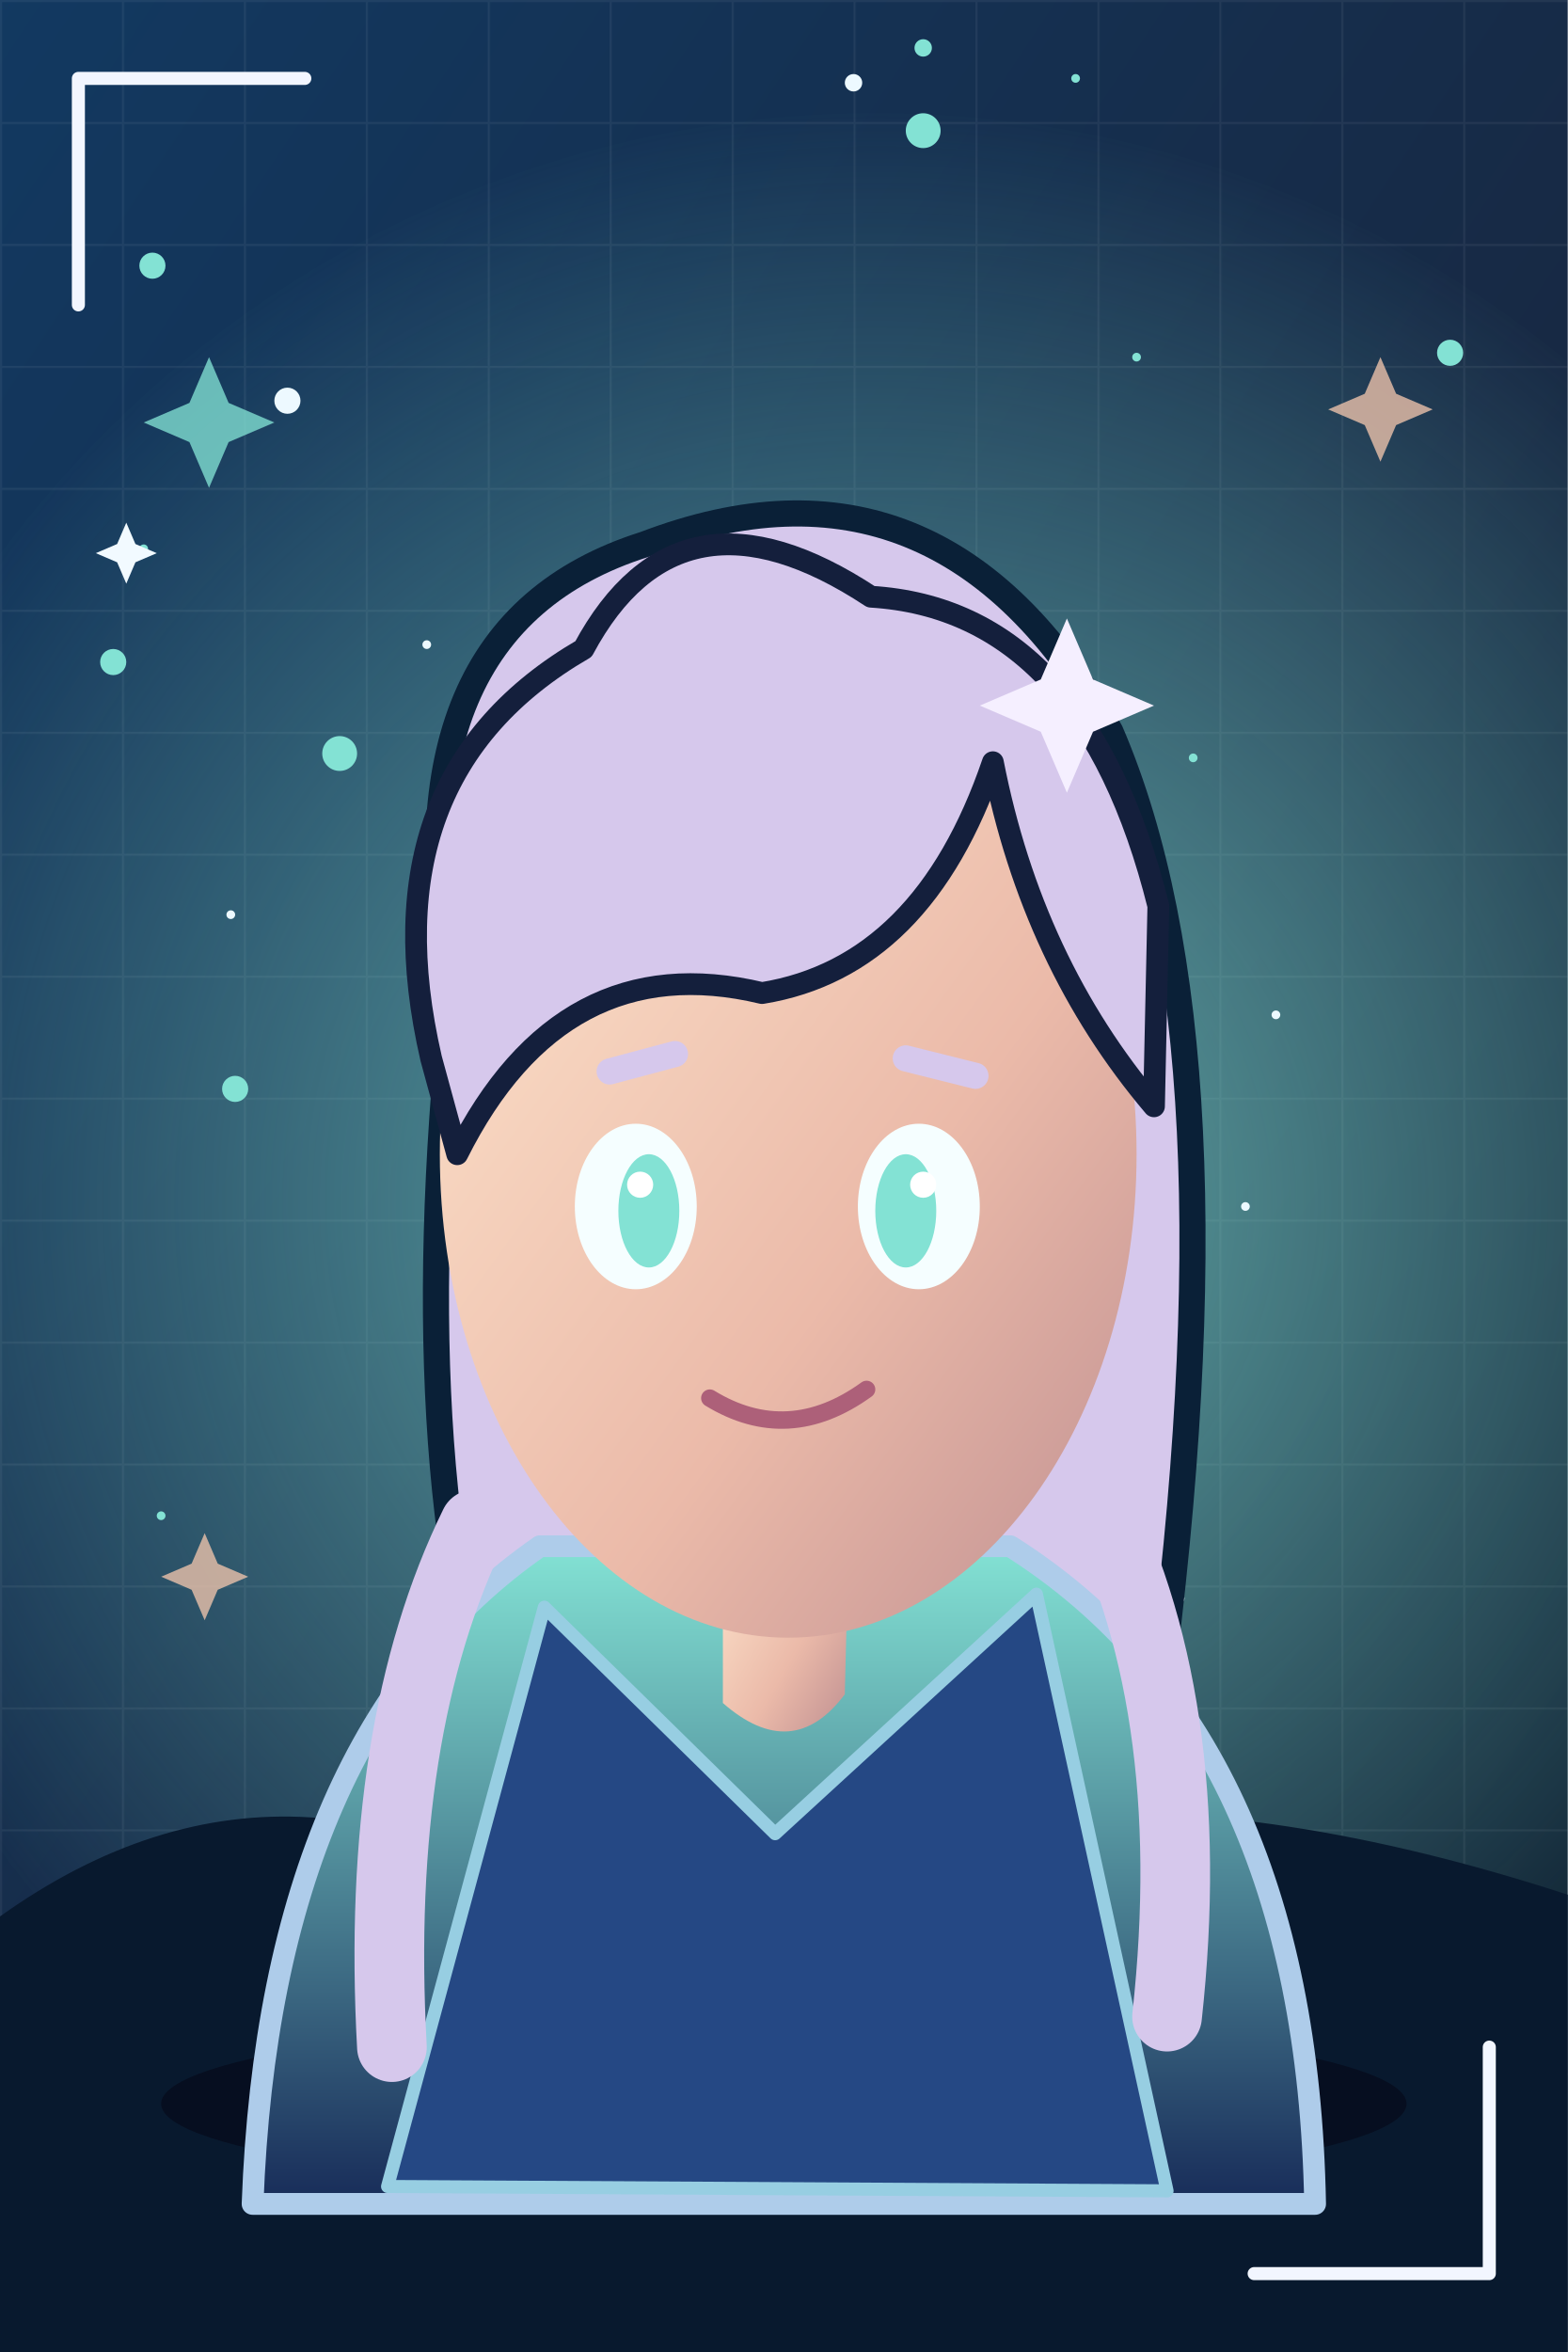
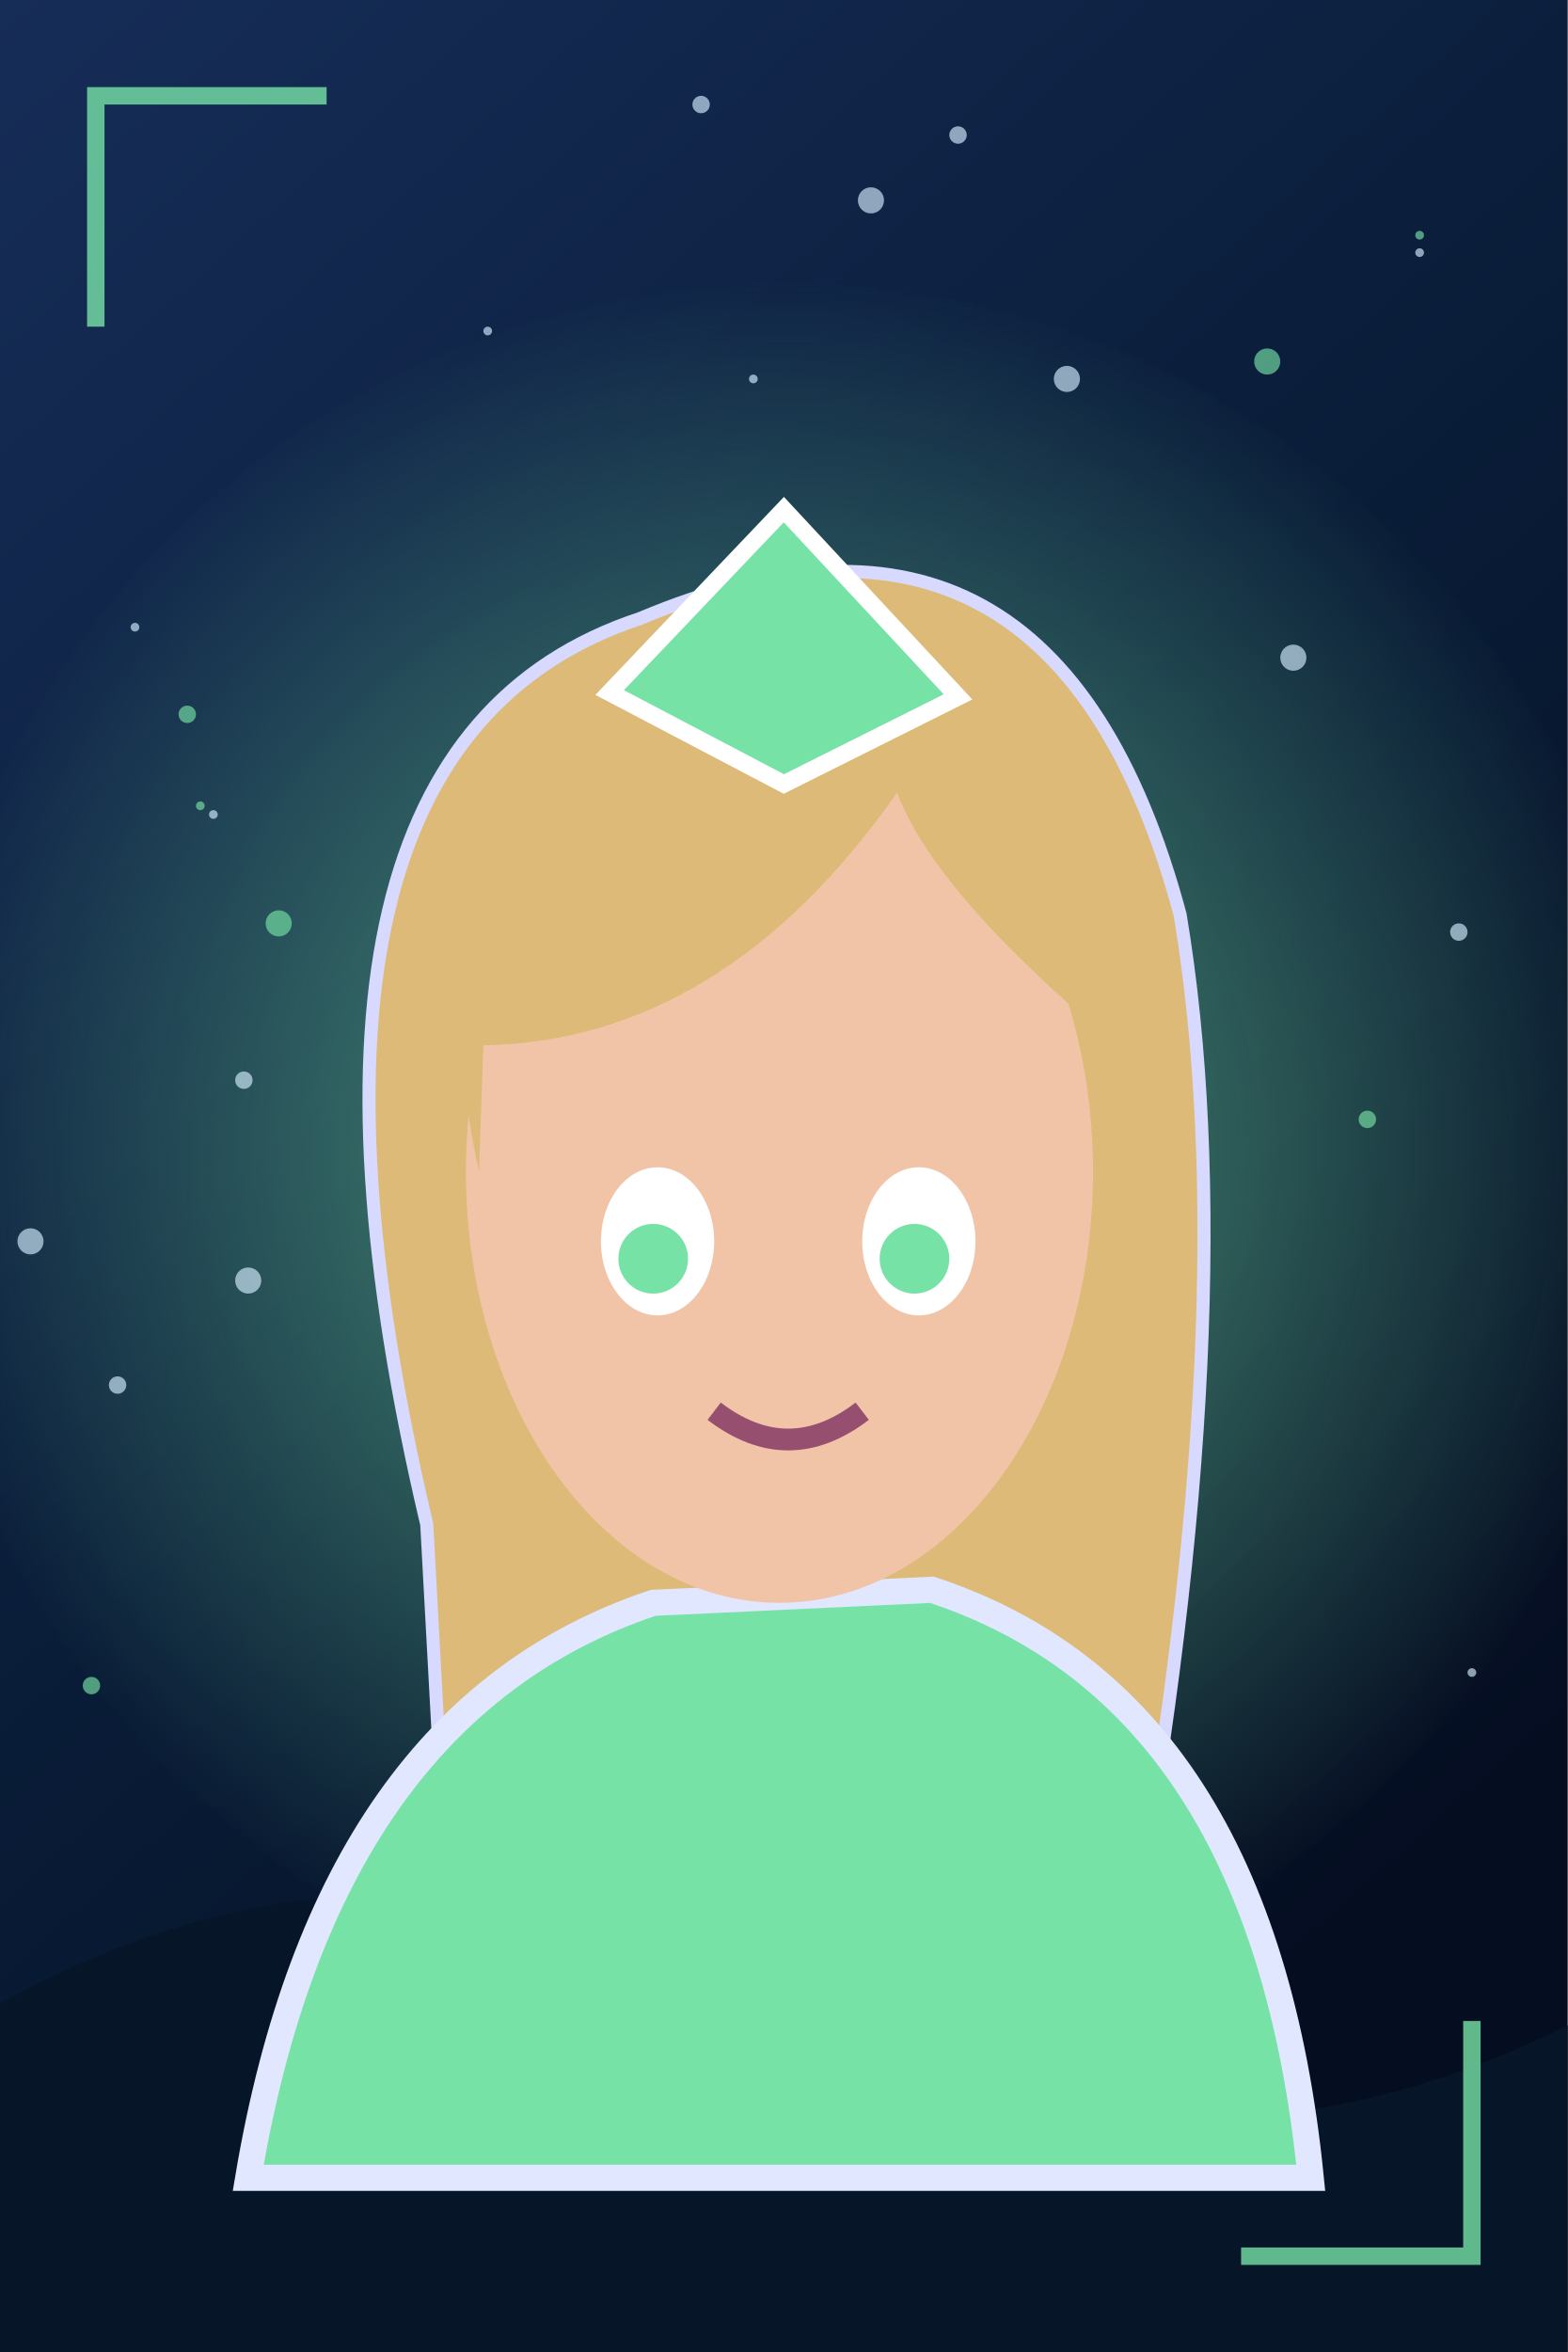
<svg xmlns="http://www.w3.org/2000/svg" width="360" height="540" viewBox="0 0 360 540" role="img" aria-label="Neria Silbersang">
  <defs>
-     <linearGradient id="sky" x2="1" y2="1">
-       <stop stop-color="#123961" />
-       <stop offset=".57" stop-color="#172944" />
-       <stop offset="1" stop-color="#071626" />
+     <linearGradient id="night" x2=".6" y2="1">
+       <stop stop-color="#162d58" />
+       <stop offset=".55" stop-color="#091c37" />
+       <stop offset="1" stop-color="#050d20" />
    </linearGradient>
-     <radialGradient id="glow">
-       <stop stop-color="#83e2d4" stop-opacity=".72" />
-       <stop offset="1" stop-color="#83e2d4" stop-opacity="0" />
+     <radialGradient id="h">
+       <stop stop-color="#77e2a6" stop-opacity=".68" />
+       <stop offset="1" stop-color="#77e2a6" stop-opacity="0" />
    </radialGradient>
-     <linearGradient id="skin" x2="1" y2="1">
-       <stop stop-color="#ffe8cf" />
-       <stop offset=".6" stop-color="#ebbaa9" />
-       <stop offset="1" stop-color="#bf8f91" />
-     </linearGradient>
-     <linearGradient id="metal" x2="1" y2="1">
-       <stop stop-color="#fff7cb" />
-       <stop offset=".18" stop-color="#f1c5ac" />
-       <stop offset=".6" stop-color="#83e2d4" />
-       <stop offset="1" stop-color="#394d60" />
-     </linearGradient>
-     <linearGradient id="cloth" x2="0" y2="1">
-       <stop stop-color="#83e2d4" />
-       <stop offset="1" stop-color="#182c59" />
-     </linearGradient>
-     <pattern id="grid" width="28" height="28" patternUnits="userSpaceOnUse">
-       <path d="M28 0H0V28" fill="none" stroke="#ffffff" stroke-opacity=".055" />
-     </pattern>
  </defs>
-   <rect x="0" y="0" width="360" height="540" rx="0" fill="url(#sky)" stroke="none" stroke-width="0" />
-   <rect x="0" y="0" width="360" height="540" rx="0" fill="url(#grid)" stroke="none" stroke-width="0" />
-   <circle cx="201" cy="276" r="250" fill="url(#glow)" stroke="none" stroke-width="0" />
-   <circle cx="66" cy="92" r="3" fill="#edf9ff" stroke="none" stroke-width="0" />
-   <circle cx="142" cy="155" r="1" fill="#83e2d4" stroke="none" stroke-width="0" />
-   <circle cx="35" cy="61" r="3" fill="#83e2d4" stroke="none" stroke-width="0" />
-   <circle cx="215" cy="235" r="2" fill="#edf9ff" stroke="none" stroke-width="0" />
-   <circle cx="261" cy="82" r="1" fill="#83e2d4" stroke="none" stroke-width="0" />
-   <circle cx="212" cy="30" r="4" fill="#83e2d4" stroke="none" stroke-width="0" />
-   <circle cx="113" cy="361" r="4" fill="#edf9ff" stroke="none" stroke-width="0" />
-   <circle cx="100" cy="384" r="2" fill="#83e2d4" stroke="none" stroke-width="0" />
-   <circle cx="179" cy="293" r="2" fill="#83e2d4" stroke="none" stroke-width="0" />
-   <circle cx="196" cy="19" r="2" fill="#edf9ff" stroke="none" stroke-width="0" />
-   <circle cx="33" cy="126" r="1" fill="#83e2d4" stroke="none" stroke-width="0" />
-   <circle cx="133" cy="162" r="1" fill="#83e2d4" stroke="none" stroke-width="0" />
-   <circle cx="286" cy="277" r="1" fill="#edf9ff" stroke="none" stroke-width="0" />
-   <circle cx="212" cy="11" r="2" fill="#83e2d4" stroke="none" stroke-width="0" />
-   <circle cx="274" cy="174" r="1" fill="#83e2d4" stroke="none" stroke-width="0" />
-   <circle cx="271" cy="367" r="1" fill="#edf9ff" stroke="none" stroke-width="0" />
-   <circle cx="26" cy="152" r="3" fill="#83e2d4" stroke="none" stroke-width="0" />
-   <circle cx="148" cy="312" r="2" fill="#83e2d4" stroke="none" stroke-width="0" />
-   <circle cx="98" cy="148" r="1" fill="#edf9ff" stroke="none" stroke-width="0" />
-   <circle cx="37" cy="348" r="1" fill="#83e2d4" stroke="none" stroke-width="0" />
-   <circle cx="54" cy="250" r="3" fill="#83e2d4" stroke="none" stroke-width="0" />
-   <circle cx="53" cy="210" r="1" fill="#edf9ff" stroke="none" stroke-width="0" />
-   <circle cx="135" cy="184" r="4" fill="#83e2d4" stroke="none" stroke-width="0" />
-   <circle cx="78" cy="173" r="4" fill="#83e2d4" stroke="none" stroke-width="0" />
-   <circle cx="264" cy="399" r="1" fill="#edf9ff" stroke="none" stroke-width="0" />
-   <circle cx="333" cy="81" r="3" fill="#83e2d4" stroke="none" stroke-width="0" />
-   <circle cx="247" cy="18" r="1" fill="#83e2d4" stroke="none" stroke-width="0" />
-   <circle cx="293" cy="233" r="1" fill="#edf9ff" stroke="none" stroke-width="0" />
-   <path d="M29 120L31.1 124.9L36 127L31.1 129.1L29 134L26.9 129.1L22 127L26.9 124.9Z" fill="#f2faff" stroke="none" stroke-width="0" stroke-linecap="round" stroke-linejoin="round" />
-   <path d="M196 194L197.5 197.5L201 199L197.5 200.5L196 204L194.5 200.5L191 199L194.5 197.5Z" fill="#f2faff" stroke="none" stroke-width="0" stroke-linecap="round" stroke-linejoin="round" />
-   <path d="M91 397L94.3 404.7L102 408L94.3 411.3L91 419L87.7 411.3L80 408L87.7 404.7Z" fill="#f2faff" stroke="none" stroke-width="0" stroke-linecap="round" stroke-linejoin="round" />
-   <path d="M0 440 Q70 390 145 449 Q225 391 360 435V540H0Z" fill="#08192e" stroke="none" stroke-width="0" stroke-linecap="round" stroke-linejoin="round" />
-   <ellipse cx="180" cy="483" rx="143" ry="20" fill="#060e20" />
-   <path d="M104 229 Q88 144 148 125 Q216 99 255 168 Q286 240 266 391 Q231 450 117 409 Q92 343 104 229Z" fill="#d6c8ec" stroke="#0a2037" stroke-width="6" stroke-linecap="round" stroke-linejoin="round" />
-   <path d="M58 506 Q62 398 124 355 L232 355Q300 398 302 506Z" fill="url(#cloth)" stroke="#aeccea" stroke-width="5" stroke-linecap="round" stroke-linejoin="round" />
-   <path d="M89 502L125 369 178 421 238 366 268 503Z" fill="#254884" stroke="#97cee2" stroke-width="3" stroke-linecap="round" stroke-linejoin="round" />
-   <path d="M166 348 L166 391 Q182 405 194 389 L195 348Z" fill="url(#skin)" stroke="none" stroke-width="0" stroke-linecap="round" stroke-linejoin="round" />
-   <ellipse cx="181" cy="265" rx="80" ry="111" fill="url(#skin)" />
-   <path d="M99 243 Q84 178 134 149 Q156 108 200 137 Q249 140 266 208 L265 254 Q237 221 228 175 Q212 222 175 228Q129 217 105 265Z" fill="#d6c8ec" stroke="#141f3c" stroke-width="5" stroke-linecap="round" stroke-linejoin="round" />
-   <ellipse cx="146" cy="277" rx="14" ry="19" fill="#f5feff" />
-   <ellipse cx="149" cy="278" rx="7" ry="13" fill="#83e2d4" />
-   <circle cx="147" cy="272" r="3" fill="#ffffff" stroke="none" stroke-width="0" />
-   <ellipse cx="211" cy="277" rx="14" ry="19" fill="#f5feff" />
-   <ellipse cx="208" cy="278" rx="7" ry="13" fill="#83e2d4" />
-   <circle cx="212" cy="272" r="3" fill="#ffffff" stroke="none" stroke-width="0" />
-   <path d="M163 321Q181 332 199 319" fill="none" stroke="#ad6079" stroke-width="4" stroke-linecap="round" stroke-linejoin="round" />
-   <path d="M140 246L155 242M208 243L224 247" fill="none" stroke="#d6c8ec" stroke-width="6" stroke-linecap="round" stroke-linejoin="round" />
-   <path d="M245 142L251.0 156.0L265 162L251.0 168.0L245 182L239.0 168.0L225 162L239.0 156.0Z" fill="#f5efff" stroke="none" stroke-width="0" stroke-linecap="round" stroke-linejoin="round" />
-   <path d="M109 350Q86 397 90 470" fill="none" stroke="#d6c8ec" stroke-width="16" stroke-linecap="round" stroke-linejoin="round" />
-   <path d="M250 341Q276 390 268 463" fill="none" stroke="#d6c8ec" stroke-width="16" stroke-linecap="round" stroke-linejoin="round" />
-   <path d="M18 18V70 M18 18H70M342 470V522M342 522H288" fill="none" stroke="#f2f6ff" stroke-width="3" stroke-linecap="round" stroke-linejoin="round" />
-   <g opacity=".77">
-     <path d="M48 82L52.5 92.5L63 97L52.5 101.5L48 112L43.5 101.5L33 97L43.5 92.5Z" fill="#83e2d4" stroke="none" stroke-width="0" stroke-linecap="round" stroke-linejoin="round" />
-     <path d="M317 82L320.6 90.4L329 94L320.6 97.6L317 106L313.4 97.6L305 94L313.4 90.4Z" fill="#f1c5ac" stroke="none" stroke-width="0" stroke-linecap="round" stroke-linejoin="round" />
-     <path d="M47 352L50.0 359.0L57 362L50.0 365.0L47 372L44.0 365.0L37 362L44.0 359.0Z" fill="#f1c5ac" stroke="none" stroke-width="0" stroke-linecap="round" stroke-linejoin="round" />
-   </g>
+   <rect width="360" height="540" fill="url(#night)" />
+   <circle cx="180" cy="265" r="200" fill="url(#h)" />
+   <path d="M0 460Q90 410 180 460T360 465V540H0Z" fill="#071528" />
+   <circle cx="97" cy="187" r="1" fill="#77e2a6" opacity=".65" />
+   <circle cx="56" cy="248" r="2" fill="#d4edff" opacity=".65" />
+   <circle cx="252" cy="343" r="3" fill="#d4edff" opacity=".65" />
+   <circle cx="338" cy="384" r="1" fill="#d4edff" opacity=".65" />
+   <circle cx="314" cy="257" r="2" fill="#77e2a6" opacity=".65" />
+   <circle cx="245" cy="87" r="3" fill="#d4edff" opacity=".65" />
+   <circle cx="252" cy="289" r="1" fill="#d4edff" opacity=".65" />
+   <circle cx="220" cy="31" r="2" fill="#d4edff" opacity=".65" />
+   <circle cx="64" cy="212" r="3" fill="#77e2a6" opacity=".65" />
+   <circle cx="326" cy="58" r="1" fill="#d4edff" opacity=".65" />
+   <circle cx="27" cy="318" r="2" fill="#d4edff" opacity=".65" />
+   <circle cx="148" cy="327" r="3" fill="#d4edff" opacity=".65" />
+   <circle cx="46" cy="185" r="1" fill="#77e2a6" opacity=".65" />
+   <circle cx="187" cy="144" r="2" fill="#d4edff" opacity=".65" />
+   <circle cx="57" cy="294" r="3" fill="#d4edff" opacity=".65" />
+   <circle cx="173" cy="87" r="1" fill="#d4edff" opacity=".65" />
+   <circle cx="21" cy="387" r="2" fill="#77e2a6" opacity=".65" />
+   <circle cx="297" cy="151" r="3" fill="#d4edff" opacity=".65" />
+   <circle cx="49" cy="187" r="1" fill="#d4edff" opacity=".65" />
+   <circle cx="335" cy="214" r="2" fill="#d4edff" opacity=".65" />
+   <circle cx="215" cy="168" r="3" fill="#77e2a6" opacity=".65" />
+   <circle cx="245" cy="373" r="1" fill="#d4edff" opacity=".65" />
+   <circle cx="157" cy="233" r="2" fill="#d4edff" opacity=".65" />
+   <circle cx="7" cy="285" r="3" fill="#d4edff" opacity=".65" />
+   <circle cx="326" cy="54" r="1" fill="#77e2a6" opacity=".65" />
+   <circle cx="164" cy="224" r="2" fill="#d4edff" opacity=".65" />
+   <circle cx="201" cy="192" r="3" fill="#d4edff" opacity=".65" />
+   <circle cx="31" cy="144" r="1" fill="#d4edff" opacity=".65" />
+   <circle cx="43" cy="164" r="2" fill="#77e2a6" opacity=".65" />
+   <circle cx="200" cy="46" r="3" fill="#d4edff" opacity=".65" />
+   <circle cx="173" cy="260" r="1" fill="#d4edff" opacity=".65" />
+   <circle cx="161" cy="24" r="2" fill="#d4edff" opacity=".65" />
+   <circle cx="291" cy="83" r="3" fill="#77e2a6" opacity=".65" />
+   <circle cx="112" cy="76" r="1" fill="#d4edff" opacity=".65" />
+   <circle cx="193" cy="395" r="2" fill="#d4edff" opacity=".65" />
+   <path d="M98 350Q56 172 147 142Q242 102 271 210Q286 300 260 444L103 442Z" fill="#ddba78" stroke="#d7d9ff" stroke-width="3" />
+   <path d="M57 500Q75 393 150 368L214 365Q290 390 301 500Z" fill="#77e2a6" stroke="#e0e7ff" stroke-width="6" />
+   <ellipse cx="179" cy="269" rx="72" ry="99" fill="#f1c4a8" />
+   <path d="M110 269Q90 177 160 156Q245 129 260 243Q215 206 206 182Q166 239 111 240Z" fill="#ddba78" />
+   <ellipse cx="151" cy="285" rx="13" ry="17" fill="#fff" />
+   <ellipse cx="211" cy="285" rx="13" ry="17" fill="#fff" />
+   <circle cx="150" cy="289" r="8" fill="#77e2a6" />
+   <circle cx="210" cy="289" r="8" fill="#77e2a6" />
+   <path d="M164 324Q181 337 198 324" fill="none" stroke="#974f6f" stroke-width="5" />
+   <path d="M140 159L180 117L220 160L180 180Z" fill="#77e2a6" stroke="white" stroke-width="4" />
+   <path d="M22 75V22H75M285 518H338V464" fill="none" stroke="#77e2a6" stroke-width="4" opacity=".8" />
</svg>
